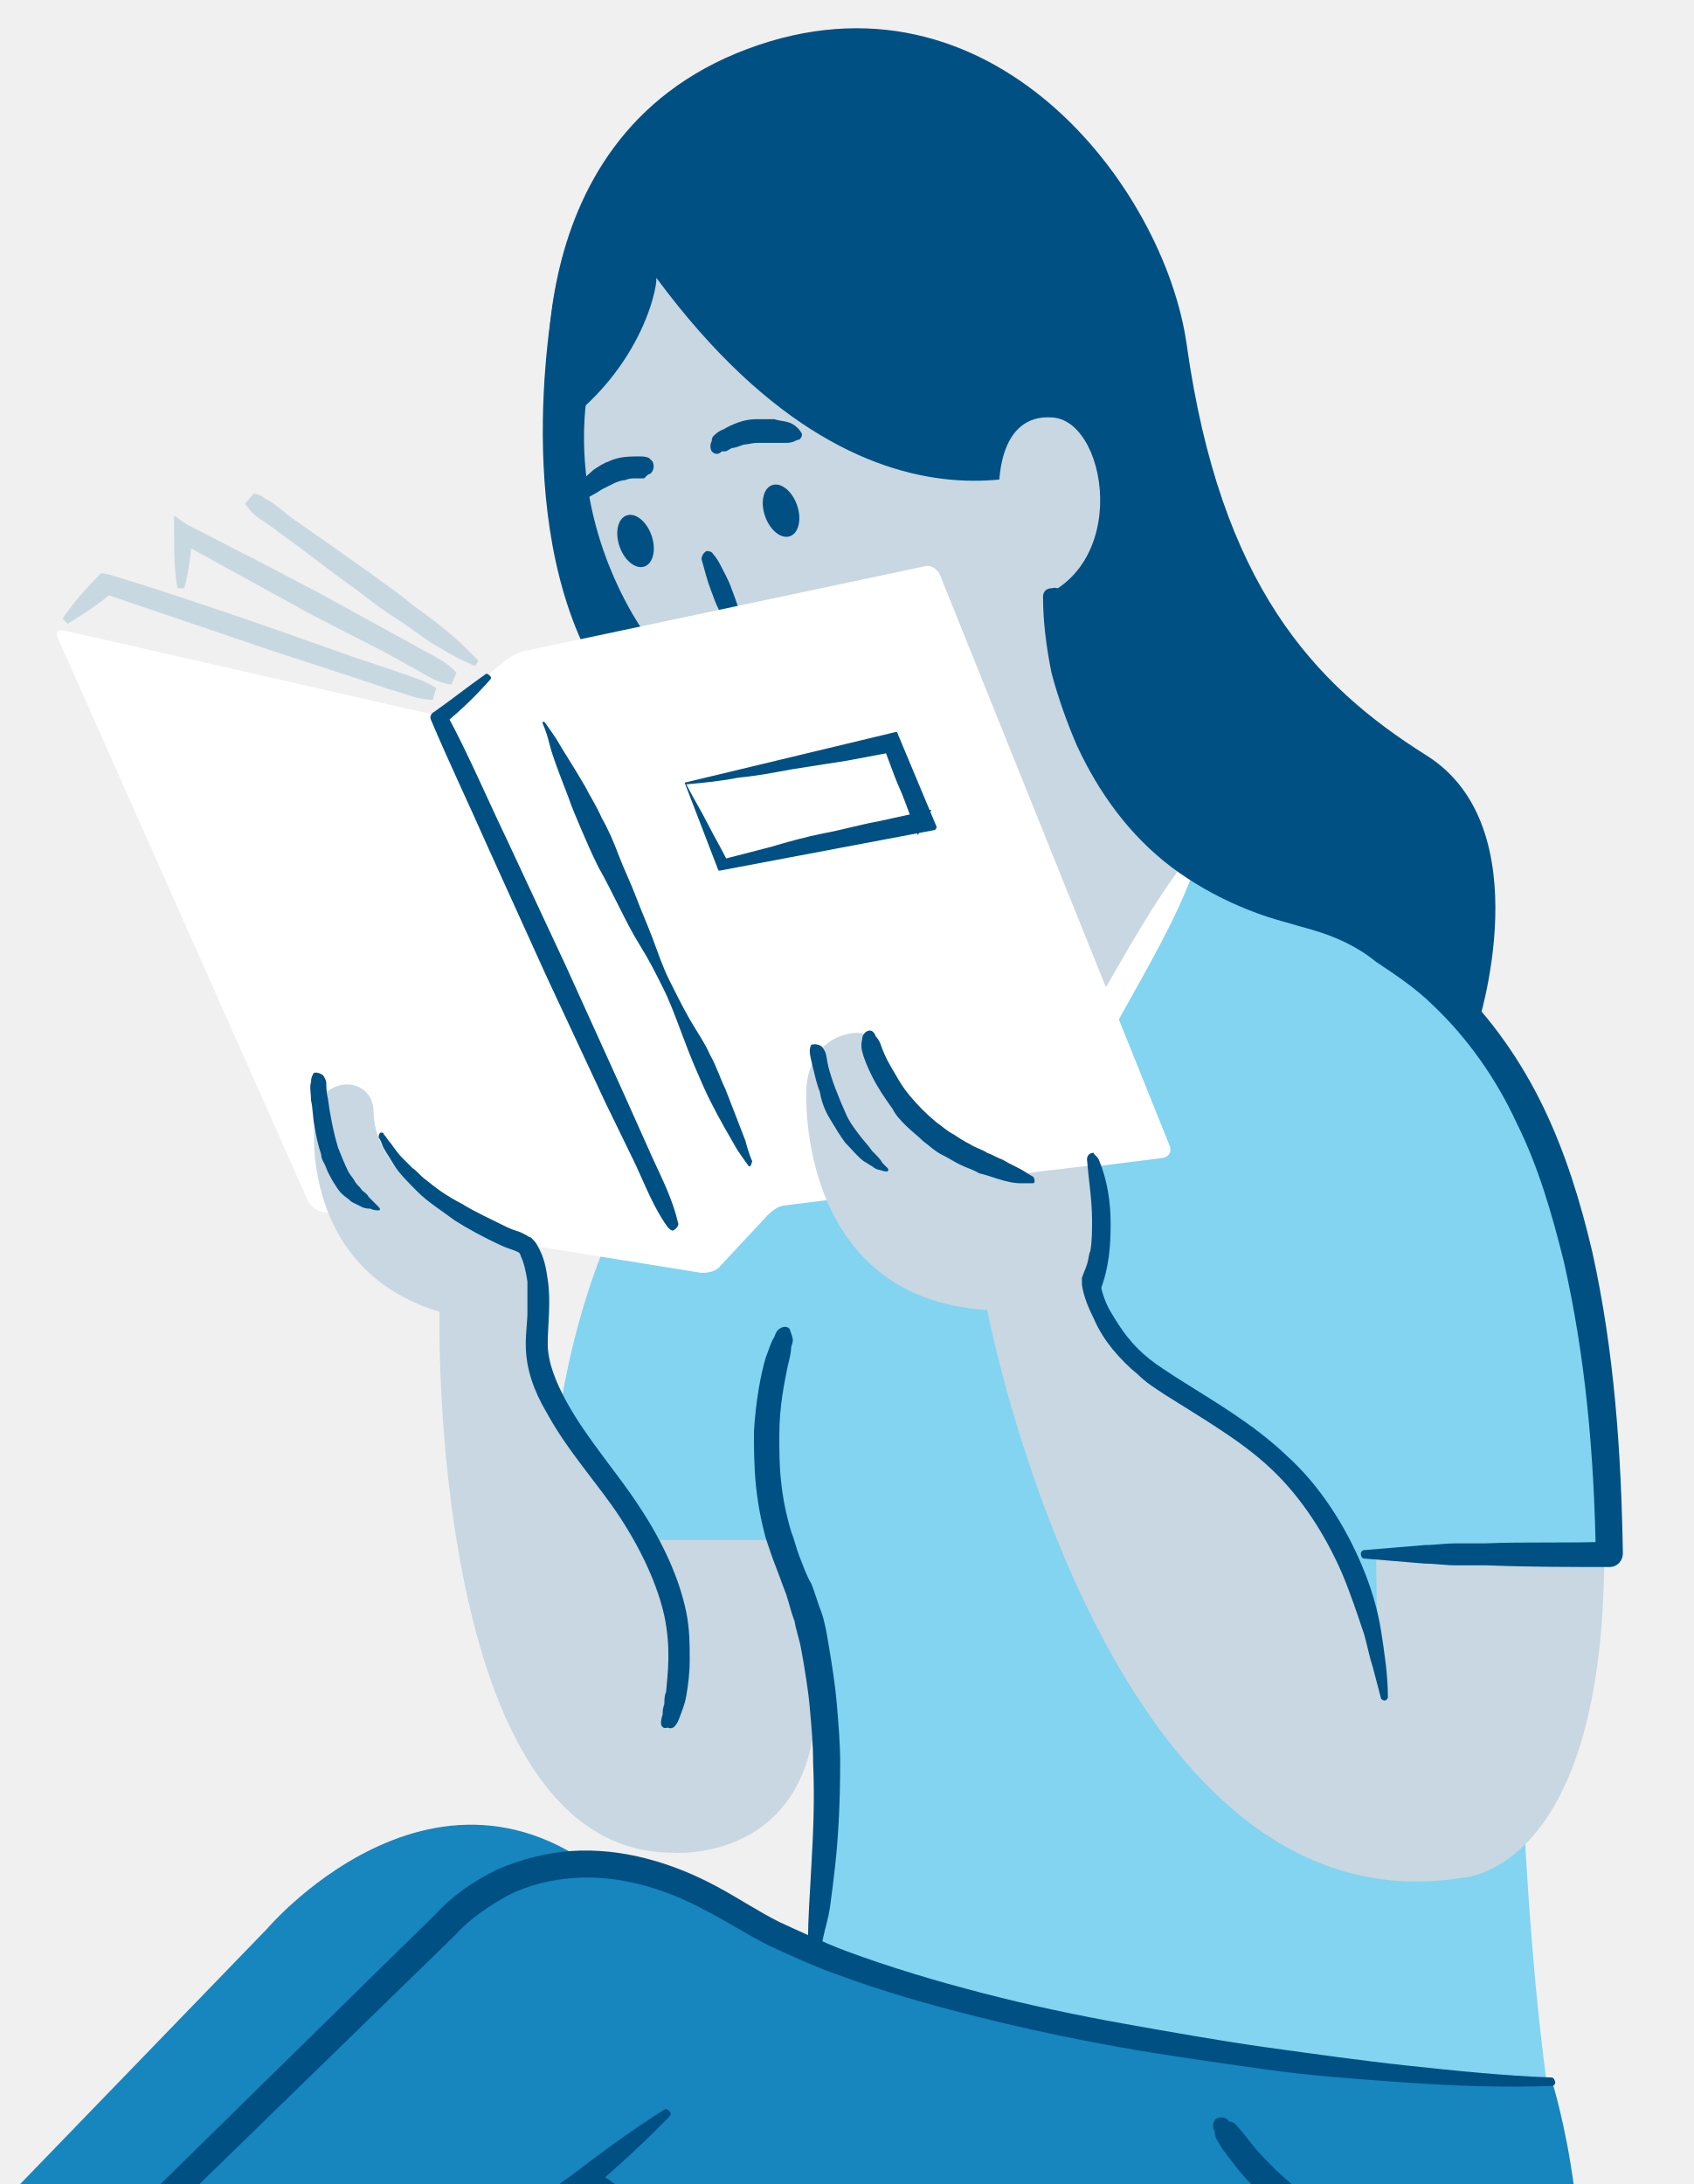
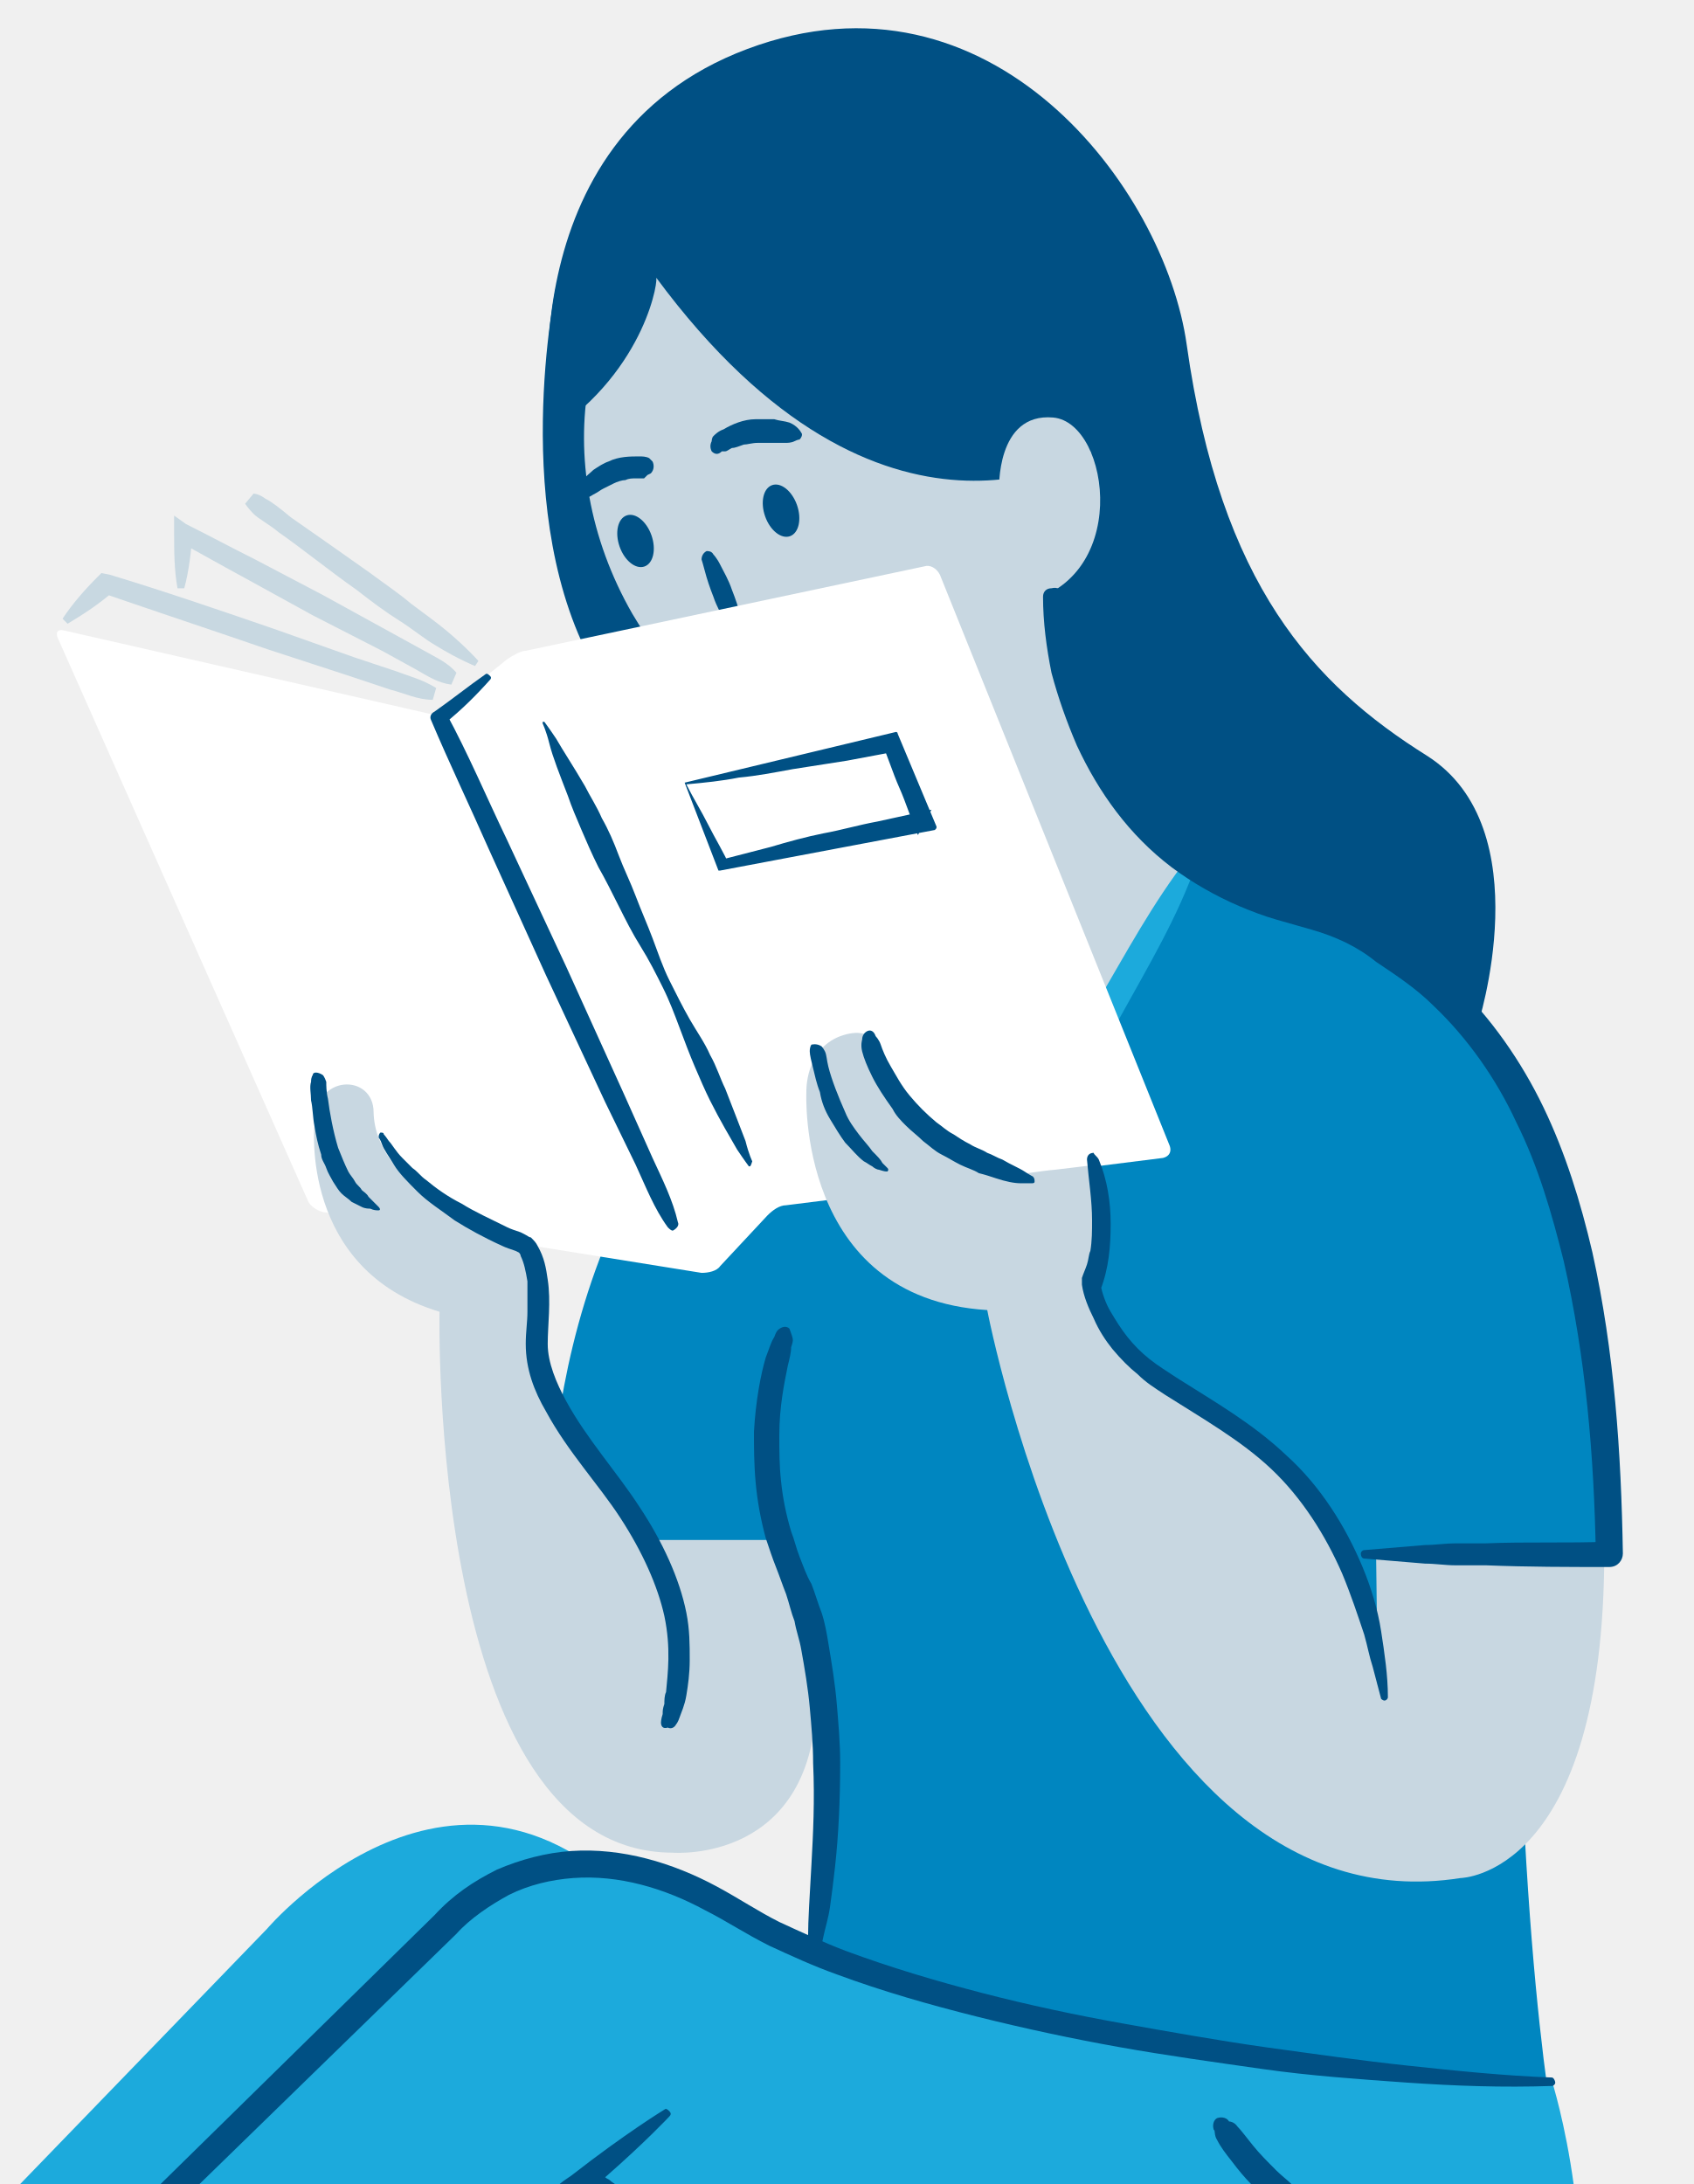
<svg xmlns="http://www.w3.org/2000/svg" id="Layer_1" viewBox="0 0 100.2 129.2">
-   <style>.st0{fill:#82D4F1;} .st1{fill:#005084;} .st2{fill:#C8D7E1;} .st3{fill:#FFFFFF;} .st4{fill:#C8D8E1;} .st5{fill:#1785BE;}</style>
+   <style>.st0{fill:#0086C0;} .st1{fill:#005084;} .st2{fill:#C8D7E1;} .st3{fill:#1CAADC;} .st4{fill:#FFFFFF;} .st5{fill:#C8D8E1;}</style>
  <path class="st0" d="M45.7 91.3s-.4.7 1.6 3.4 2.4 17.1-1.5 31.8c0 0 6 1.6 14.2 2.8h28c1.5-.3 3-.7 4.3-1.2 0 0-2.4-10.2-2.6-36.2h5.6c-.5-43-29.6-43.8-29.6-43.8l-19.4 12c-14.7 10-13.8 31.5-13.8 31.5l13.2-.3z" />
  <path class="st1" d="M32.9 16.9S30 30.6 35.3 39.7l6-1.2-5.6-17-2.8-4.6z" />
  <path class="st2" d="M65.1 39.9c3.4-5.3 3.5-12.8-.3-19.4-5.1-8.9-15.4-12.5-23-8.2-7.6 4.4-9.5 15.1-4.4 24 4 6.8 11 10.6 17.5 9.9-.4 6.3-3 13.9-3 13.9l10.6 6.1 9.5-18c-3.2-.9-5.5-5-6.9-8.3z" />
  <ellipse transform="rotate(-19.248 37.603 32.016)" class="st1" cx="37.6" cy="32" rx="1" ry="1.6" />
  <ellipse transform="rotate(-19.248 46.23 30.198)" class="st1" cx="46.2" cy="30.2" rx="1" ry="1.6" />
  <path class="st3" d="M51.4 58c1 .7 1.8 1.5 2.6 2.4l2.4 2.5 4.8 5.1-1.3.2c1.6-3 3.3-5.9 5-8.9 1.7-2.9 3.3-5.9 5.4-8.6.1-.1.2-.1.4 0 .1.1.1.2.1.3-1.1 3.2-2.9 6.2-4.5 9.1-1.6 3-3.2 5.9-4.9 8.9-.2.4-.7.5-1.1.3-.1 0-.1-.1-.2-.2L55.3 64l-2.4-2.6c-.8-.9-1.6-1.7-2.2-2.7-.1-.2-.1-.6.2-.7.2-.1.4-.1.5 0z" />
  <path class="st1" d="M32.6 25.6S29.8 8.3 44.2 2.9s24.7 8.2 26 17.5c2 14.2 7.5 20.1 14.2 24.3 6.8 4.3 3 16 3 16s-3.5-4.4-14.5-8.5c-.6-.2-3-1.3-4-2.1-4.8-3.9-6.6-7.1-6.7-16 0 0 3.6-2.3 2.3-7.4 0 0-12.2 8-25.7-10.3.2-.1-.5 5.4-6.2 9.2z" />
  <path class="st1" d="M38.3 28.1l-.2.2h-.5c-.2 0-.4 0-.6.1-.2 0-.5.1-.7.2l-.6.3c-.2.1-.3.2-.5.3-.2.1-.3.2-.4.2-.1.1-.2.1-.2.1-.1 0-.3-.1-.3-.2V29c0-.2 0-.4.2-.6.1-.2.4-.4.6-.6.3-.2.6-.4.9-.5.6-.3 1.3-.3 1.8-.3.2 0 .4 0 .6.1l.2.2c.1.2.1.5-.1.7l-.2.1zM42.2 32.8s.2.2.4.6c.2.4.5.9.7 1.5.2.5.4 1.1.5 1.5.1.4.2.7.2.7 0 .2-.1.4-.3.5-.2 0-.3 0-.4-.2 0 0-.2-.2-.4-.6-.2-.4-.5-.9-.7-1.5-.2-.5-.4-1.1-.5-1.5-.1-.4-.2-.7-.2-.7 0-.2.1-.4.3-.5.1 0 .3 0 .4.2zM42.1 26.1s0-.2.1-.3c.1-.1.3-.3.6-.4.5-.3 1.2-.6 1.9-.6h1.1c.3.1.6.1.9.2.5.2.7.6.7.6.1.1 0 .3-.1.4 0 0-.1 0-.3.1-.2.1-.4.1-.6.1h-1.6c-.3 0-.6.1-.8.1-.3.1-.5.2-.7.2-.2.1-.3.2-.4.2h-.2c-.2.2-.4.2-.6 0-.1-.2-.1-.4 0-.6z" />
-   <path class="st3" d="M3.4 37.7c-.1-.3 0-.5.4-.4l21.5 4.9c.3.1.9 0 1.1-.3L30 39c.3-.2.8-.5 1.1-.5l23.6-5c.3-.1.7.1.9.5l13.6 33.8c.1.3 0 .6-.4.7l-22.3 2.8c-.4 0-.8.3-1.1.6l-2.8 3c-.2.3-.7.4-1.1.4l-22.4-3.6c-.4-.1-.8-.4-.9-.7L3.4 37.7z" />
+   <path class="st4" d="M3.4 37.7c-.1-.3 0-.5.4-.4l21.5 4.9c.3.1.9 0 1.1-.3L30 39c.3-.2.8-.5 1.1-.5l23.6-5c.3-.1.7.1.9.5l13.6 33.8c.1.3 0 .6-.4.7l-22.3 2.8c-.4 0-.8.3-1.1.6l-2.8 3c-.2.3-.7.4-1.1.4l-22.4-3.6c-.4-.1-.8-.4-.9-.7L3.4 37.7z" />
  <path class="st1" d="M39.5 72.6c-.8-1.1-1.3-2.4-1.9-3.7l-1.8-3.7-3.5-7.5-3.4-7.5c-1.1-2.5-2.3-5-3.4-7.6-.1-.2 0-.4.2-.5 1-.7 2-1.5 3-2.2.1-.1.2 0 .3.1.1.1 0 .2 0 .2-.8.9-1.7 1.8-2.7 2.6l.1-.6c1.3 2.4 2.4 5 3.6 7.5l3.5 7.5 3.4 7.5 1.7 3.8c.6 1.3 1.2 2.5 1.5 3.8.1.2-.1.4-.3.5-.1 0-.2-.1-.3-.2zM44.3 69s-.3-.4-.7-1c-.4-.7-1-1.7-1.6-2.9-.3-.6-.6-1.3-.9-2-.3-.7-.6-1.5-.9-2.3-.3-.8-.6-1.6-1-2.4-.4-.8-.8-1.6-1.3-2.4-.5-.8-.9-1.6-1.3-2.4-.4-.8-.8-1.6-1.2-2.3-.4-.8-.7-1.5-1-2.2-.3-.7-.6-1.4-.8-2-.5-1.3-.9-2.3-1.1-3.1-.2-.8-.4-1.2-.4-1.2v-.1h.1s.3.4.7 1c.4.7 1 1.6 1.7 2.8.3.6.7 1.2 1 1.9.4.7.7 1.4 1 2.2.3.8.7 1.6 1 2.4.3.8.7 1.7 1 2.5.3.8.6 1.7 1 2.5s.8 1.6 1.2 2.3c.4.7.9 1.4 1.2 2.1.4.7.6 1.4.9 2 .5 1.3.9 2.3 1.2 3.1.2.8.4 1.2.4 1.2-.1.3-.1.3-.2.3zM40.6 46.4c.4.8.9 1.6 1.3 2.4.4.8.9 1.6 1.3 2.5l-.7-.4 3.1-.8c1-.3 2.1-.6 3.1-.8 1.1-.2 2.1-.5 3.2-.7l3.2-.7-.8 1.5c-.4-.9-.7-1.9-1.1-2.8-.4-.9-.7-1.9-1.1-2.8l1.2.6c-1.1.2-2.1.4-3.2.6l-3.2.5c-1.1.2-2.1.4-3.2.5-1 .2-2 .3-3.1.4zm-.1-.1l12.5-3s.1 0 .1.1l2.3 5.5c0 .1 0 .1-.1.2l-12.7 2.4h-.1l-2-5.2c0 .1 0 0 0 0z" />
-   <path class="st4" d="M25.6 41.4c-.9 0-1.7-.4-2.5-.6l-2.4-.8-4.9-1.6c-3.2-1.1-6.5-2.2-9.7-3.3l.6-.1c-.8.7-1.7 1.3-2.7 1.9l-.3-.3c.6-.9 1.3-1.7 2.1-2.5l.2-.2.5.1c3.3 1 6.5 2.1 9.7 3.2l4.8 1.7 2.4.8c.8.3 1.6.5 2.4 1l-.2.7zM26.7 40.5c-.8-.1-1.4-.5-2.1-.9l-2-1.1-4.1-2.1-4-2.2c-1.3-.7-2.7-1.5-4-2.2l.9-.5c-.1 1.1-.2 2.2-.5 3.3h-.4c-.2-1.1-.2-2.2-.2-3.4v-.9l.7.5c1.4.7 2.7 1.4 4.1 2.1l4 2.1 4 2.2 2 1.1c.7.4 1.4.7 1.9 1.3l-.3.7zM15 29.2s.3 0 .7.3c.4.2.9.6 1.5 1.1 1.3.9 3 2.1 4.7 3.3.8.6 1.7 1.2 2.4 1.8.8.6 1.5 1.1 2.1 1.6 1.2 1 1.9 1.8 1.9 1.8l-.2.3s-1-.4-2.3-1.2c-.7-.4-1.4-1-2.2-1.5-.8-.5-1.6-1.1-2.5-1.8-1.7-1.2-3.3-2.5-4.6-3.4-.6-.5-1.2-.8-1.5-1.1-.3-.3-.5-.6-.5-.6l.5-.6z" />
+   <path class="st5" d="M25.6 41.4c-.9 0-1.7-.4-2.5-.6l-2.4-.8-4.9-1.6c-3.2-1.1-6.5-2.2-9.7-3.3l.6-.1c-.8.7-1.7 1.3-2.7 1.9l-.3-.3c.6-.9 1.3-1.7 2.1-2.5l.2-.2.5.1c3.3 1 6.5 2.1 9.7 3.2l4.8 1.7 2.4.8c.8.3 1.6.5 2.4 1l-.2.7zM26.7 40.5c-.8-.1-1.4-.5-2.1-.9l-2-1.1-4.1-2.1-4-2.2c-1.3-.7-2.7-1.5-4-2.2l.9-.5c-.1 1.1-.2 2.2-.5 3.3h-.4c-.2-1.1-.2-2.2-.2-3.4v-.9l.7.5c1.4.7 2.7 1.4 4.1 2.1l4 2.1 4 2.2 2 1.1c.7.4 1.4.7 1.9 1.3l-.3.7zM15 29.2s.3 0 .7.3c.4.2.9.6 1.5 1.1 1.3.9 3 2.1 4.7 3.3.8.6 1.7 1.2 2.4 1.8.8.6 1.5 1.1 2.1 1.6 1.2 1 1.9 1.8 1.9 1.8l-.2.3s-1-.4-2.3-1.2c-.7-.4-1.4-1-2.2-1.5-.8-.5-1.6-1.1-2.5-1.8-1.7-1.2-3.3-2.5-4.6-3.4-.6-.5-1.2-.8-1.5-1.1-.3-.3-.5-.6-.5-.6l.5-.6z" />
  <path class="st2" d="M59.1 29s-.2-4.6 3.2-4.3c3.4.3 4.7 9.9-2.1 11L59.1 29zM81.5 99.7l-.1-7.9h13.5c0 19.2-8.5 19.3-8.5 19.3-21 3.3-28-33.6-28-33.6-11.3-.7-10.7-12.9-10.7-12.9s-.1-2.5 2-3.3c2.2-.8 2.4 1.1 2.4 1.1.9 4.2 7.1 7.2 8.7 7 1.4-.2 1.6-.2 1.6-.2l2.5-.3s.8 2.1-.1 7c0 0 .5 3.3 3.4 5.4 3.9 2.9 12.5 6.2 13.3 18.4z" />
  <path class="st1" d="M62.8 35.2c.2 1.4.5 2.8.9 4.2.4 1.4.8 2.7 1.4 4 1.2 2.6 2.9 4.9 5.2 6.6 1.1.9 2.4 1.6 3.7 2.1.7.3 1.3.5 2 .7l2.1.6c1.5.5 2.9 1.1 4.2 1.9 1.3.8 2.6 1.7 3.7 2.8 2.2 2.1 4 4.7 5.3 7.4 1.3 2.7 2.2 5.6 2.9 8.6 1.3 5.9 1.7 11.8 1.8 17.8 0 .4-.3.8-.8.8-2.4 0-4.8 0-7.3-.1h-1.8c-.6 0-1.2-.1-1.8-.1l-3.6-.3c-.1 0-.2-.1-.2-.3 0-.1.1-.2.2-.2l3.6-.3c.6 0 1.2-.1 1.8-.1h1.8c2.4-.1 4.8 0 7.3-.1l-.8.8c-.1-5.9-.6-11.7-1.9-17.4-.7-2.8-1.5-5.6-2.8-8.2-1.2-2.6-2.9-5-4.9-6.9-1-1-2.2-1.8-3.4-2.6-1.1-.9-2.4-1.5-3.8-1.9l-2.1-.6c-.7-.2-1.5-.5-2.2-.8-1.4-.6-2.8-1.4-4-2.3-2.5-1.9-4.3-4.4-5.6-7.2-.6-1.4-1.1-2.8-1.5-4.3-.3-1.5-.5-3-.5-4.5 0-.3.2-.5.5-.5.4-.1.6.1.6.4zM51.8 61.3s.2.2.3.5c.1.3.3.8.6 1.3s.6 1.1 1.1 1.7c.5.6 1 1.1 1.6 1.6.3.2.6.5 1 .7.3.2.6.4 1 .6.3.2.7.3 1 .5.3.1.6.3.9.4.5.3 1 .5 1.3.7.3.2.5.3.5.3.1.1.1.2.1.3 0 .1-.1.1-.2.1h-.6c-.4 0-.9-.1-1.5-.3-.3-.1-.6-.2-1-.3-.3-.2-.7-.3-1.1-.5-.4-.2-.7-.4-1.1-.6-.4-.2-.7-.5-1.1-.8-.3-.3-.7-.6-1-.9-.3-.3-.6-.6-.8-1-.5-.7-.9-1.3-1.2-1.9-.3-.6-.5-1.1-.6-1.5-.1-.4 0-.7 0-.7 0-.2.1-.4.3-.5.2-.1.4 0 .5.3zM65 68.6c.5 1.2.7 2.5.7 3.8 0 1.3-.1 2.6-.6 3.9V76c.1.5.3 1.1.6 1.6s.6 1 1 1.5.8.9 1.3 1.3 1 .7 1.6 1.1c2.2 1.4 4.5 2.7 6.5 4.6 2 1.8 3.5 4.2 4.5 6.6.5 1.2.9 2.5 1.1 3.8.2 1.3.4 2.6.4 3.9 0 .1-.1.2-.2.2s-.2-.1-.2-.1l-.5-1.9c-.2-.6-.3-1.2-.5-1.9-.4-1.2-.8-2.4-1.3-3.6-1-2.3-2.4-4.5-4.2-6.2-1.8-1.7-4.1-3-6.3-4.4-.6-.4-1.1-.7-1.6-1.2-.5-.4-1-.9-1.5-1.5-.4-.5-.8-1.1-1.1-1.8-.3-.6-.6-1.3-.7-2v-.4c.1-.3.2-.5.3-.8.1-.3.1-.6.2-.8.1-.6.1-1.2.1-1.8 0-1.2-.2-2.4-.3-3.6 0-.2.1-.4.4-.4 0 .1.2.2.3.4zM48.6 61.9s.1.1.2.3c.1.2.1.5.2.9.2.8.6 1.8 1 2.7.2.5.5.9.8 1.3.3.4.6.7.8 1 .3.3.5.5.6.7l.3.3c.1.1 0 .2 0 .2h-.1s-.1 0-.4-.1c-.1 0-.3-.1-.4-.2-.2-.1-.3-.2-.5-.3-.4-.3-.7-.7-1.1-1.1-.3-.4-.6-.9-.9-1.4-.3-.5-.5-1-.6-1.6-.2-.5-.3-1-.4-1.4-.1-.4-.2-.8-.2-1 0-.3.1-.4.1-.4s.3-.1.6.1c-.1 0-.1 0 0 0z" />
  <path class="st2" d="M46.4 92.9l-.9-1.8h-7l.3 1.7c-.5-2.4-.9-2.6-4-7-.2-.3-.8-1.4-1.4-1.9-1.2-1.1-2-2.5-1.4-6.3.4-3.1-.7-3.7-.7-3.7l-2.5-1.1s-6.6-2.6-6.7-7c0-2.3-3.5-2.3-3.5.7 0 0-.9 8.6 7.4 11.1 0 0-.7 32 13.8 32 0 0 8.5.7 8.5-9.4l-1.9-7.3z" />
  <path class="st1" d="M39.1 101.9s0-.2.1-.5c0-.2 0-.3.1-.6 0-.2 0-.5.1-.7.1-1.1.3-2.6-.1-4.5-.4-1.8-1.3-3.8-2.6-5.8s-3.1-3.9-4.4-6.3c-.7-1.2-1.2-2.5-1.2-4 0-.7.1-1.3.1-1.9v-1.8c-.1-.6-.2-1.1-.4-1.5 0-.1-.1-.2-.1-.2l-.2-.1c-.3-.1-.6-.2-.8-.3-1.1-.5-2-1-2.8-1.5-.8-.6-1.6-1.1-2.2-1.7-.6-.6-1.1-1.1-1.4-1.6-.3-.5-.6-.9-.7-1.2-.1-.3-.2-.4-.2-.4 0-.1 0-.2.1-.3.1 0 .2 0 .2.1 0 0 .1.1.3.4.2.2.4.6.8 1l.6.6c.3.2.5.5.8.7.6.5 1.3 1 2.1 1.4.8.5 1.7.9 2.7 1.4.2.1.5.2.8.3l.2.1c.2.1.3.2.4.2.2.2.3.3.4.5.4.7.5 1.3.6 2 .2 1.3 0 2.7 0 3.8 0 1.1.5 2.3 1.1 3.4 1.2 2.2 3 4.2 4.3 6.2 1.4 2.1 2.4 4.3 2.8 6.3.2 1 .2 1.9.2 2.8 0 .8-.1 1.5-.2 2.1-.1.6-.3 1-.4 1.3-.1.3-.2.4-.2.4-.1.2-.3.3-.5.2-.3.1-.4-.1-.4-.3zM46.9 79.3s0 .1-.1.4c0 .3-.1.7-.2 1.1-.2 1-.5 2.4-.5 4.1 0 .9 0 1.8.1 2.7.1 1 .3 2 .6 3 .2.5.3 1 .5 1.5s.4 1.1.7 1.6c.2.5.4 1.2.6 1.7.2.6.3 1.2.4 1.8.2 1.2.4 2.4.5 3.6.1 1.2.2 2.3.2 3.5 0 2.2-.1 4.3-.3 6.1-.1.9-.2 1.7-.3 2.4-.1.7-.3 1.3-.4 1.8-.2 1-.4 1.6-.4 1.6 0 .1-.2.2-.3.2-.1 0-.2-.1-.2-.2v-.4-1.2c0-1 .1-2.5.2-4.3.1-1.8.2-3.8.1-6 0-1.1-.1-2.2-.2-3.3-.1-1.1-.3-2.3-.5-3.4-.1-.6-.3-1.1-.4-1.7-.2-.5-.3-1-.5-1.6-.2-.5-.4-1.1-.6-1.6-.2-.5-.4-1.1-.6-1.7-.3-1.1-.5-2.2-.6-3.3-.1-1.1-.1-2.1-.1-3 .1-1.8.4-3.4.7-4.4.2-.5.3-.9.5-1.2.1-.3.2-.4.2-.4.2-.2.5-.3.7-.1.1.3.2.5.2.7zM19.1 63.6s.1.1.2.4c0 .2 0 .6.1 1 .1.8.3 1.9.6 2.9.2.5.4 1 .6 1.4.1.2.3.4.4.6.1.2.3.3.4.5.1.1.3.2.4.4l.3.3.3.3c.1.1.1.2 0 .2h-.1s-.2 0-.4-.1c-.1 0-.3 0-.5-.1l-.6-.3c-.2-.2-.4-.3-.6-.5-.2-.2-.3-.4-.5-.7-.1-.2-.3-.5-.4-.8-.1-.3-.3-.5-.3-.8-.2-.6-.3-1.1-.4-1.7-.1-.5-.1-1.1-.2-1.5 0-.4-.1-.8 0-1.1 0-.3.1-.4.1-.4 0-.2.3-.2.6 0-.1 0-.1 0 0 0z" />
-   <path class="st5" d="M93.1 129.3c-.5-3.7-1.3-6.2-1.3-6.2s-34.4-1-50.2-11.1c-9.6-6.1-18.2 4-18.2 4L10 129.3h83.1z" />
-   <path class="st5" d="M23.2 129.3l15-16c-11.1-12.5-22.4.8-22.4.8L1.1 129.3h22.1z" />
+   <path class="st3" d="M93.1 129.3c-.5-3.7-1.3-6.2-1.3-6.2s-34.4-1-50.2-11.1c-9.6-6.1-18.2 4-18.2 4L10 129.3h83.1z" />
+   <path class="st3" d="M23.2 129.3l15-16c-11.1-12.5-22.4.8-22.4.8L1.1 129.3h22.1z" />
  <path class="st1" d="M72 126.6c.2.4.5.8.9 1.3.3.4.7.9 1.2 1.4h2.4c-.3-.3-.7-.6-1-.9-.5-.5-1-1-1.4-1.5-.4-.5-.7-.9-.9-1.1-.2-.3-.5-.3-.5-.3-.1-.2-.4-.3-.7-.2-.2.1-.3.4-.2.7.1 0 0 .3.2.6zM36.5 129.3c-.1-.1-.3-.2-.4-.3-.1-.1-.2-.1-.3-.2 2.4-2.1 3.8-3.6 3.8-3.6.1-.1.1-.2 0-.3-.1-.1-.2-.2-.3-.1 0 0-2.3 1.4-5.5 3.9-.3.2-.6.4-.8.6h3.5z" />
  <path class="st1" d="M9.4 129.3h2.3L27 114.4c.8-.9 2-1.7 3.1-2.3 1.2-.6 2.5-.9 3.8-1 2.7-.2 5.4.6 7.8 1.9 1.2.6 2.4 1.4 3.8 2.1 1.3.6 2.6 1.2 4 1.7 2.7 1 5.5 1.8 8.3 2.5 2.8.7 5.6 1.3 8.4 1.8 2.8.5 5.7.9 8.5 1.3s5.7.6 8.5.8c2.9.2 5.7.3 8.6.2.1 0 .2-.1.2-.2s-.1-.3-.2-.3c-2.8-.1-5.7-.4-8.5-.7-2.8-.3-5.6-.7-8.5-1.1-2.8-.4-5.6-.9-8.4-1.4-2.8-.5-5.6-1.1-8.3-1.8-2.7-.7-5.4-1.5-8.1-2.5-1.3-.5-2.6-1.1-3.9-1.7-1.2-.6-2.4-1.4-3.7-2.1-2.6-1.4-5.6-2.3-8.6-2.1-1.5.1-3 .5-4.4 1.1-1.4.7-2.6 1.5-3.7 2.7l.1-.1-16.4 16.1z" />
</svg>
